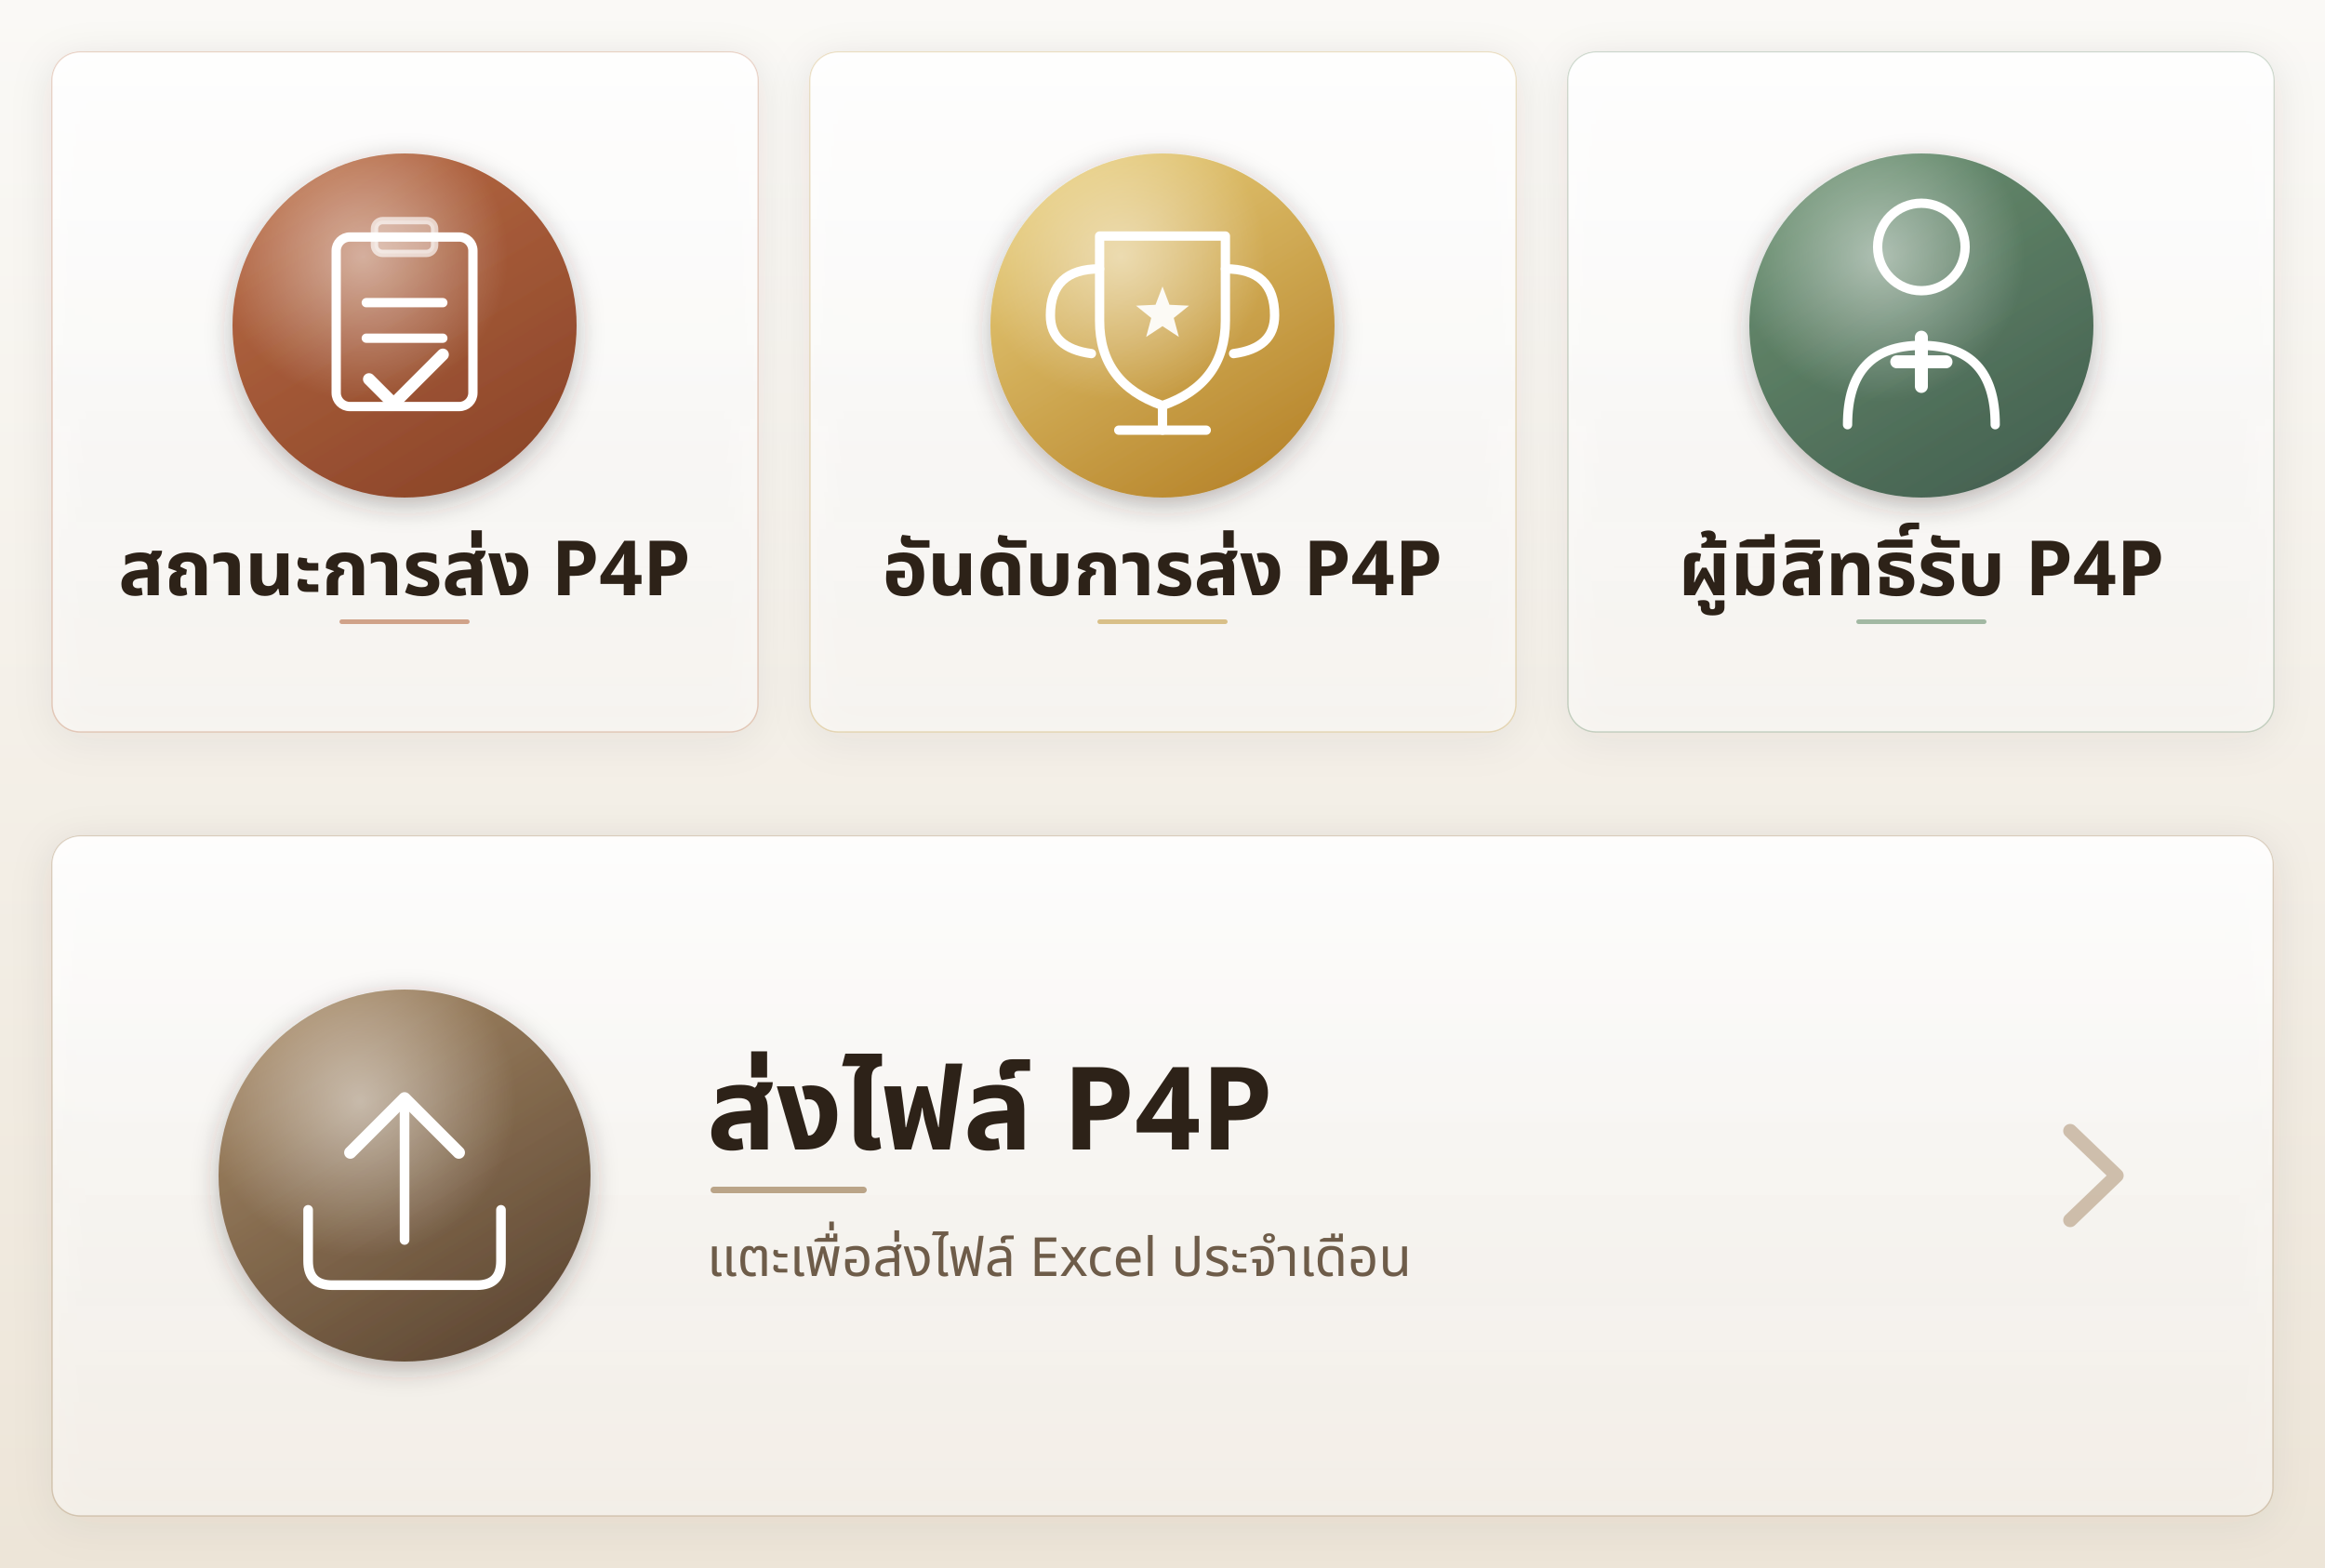
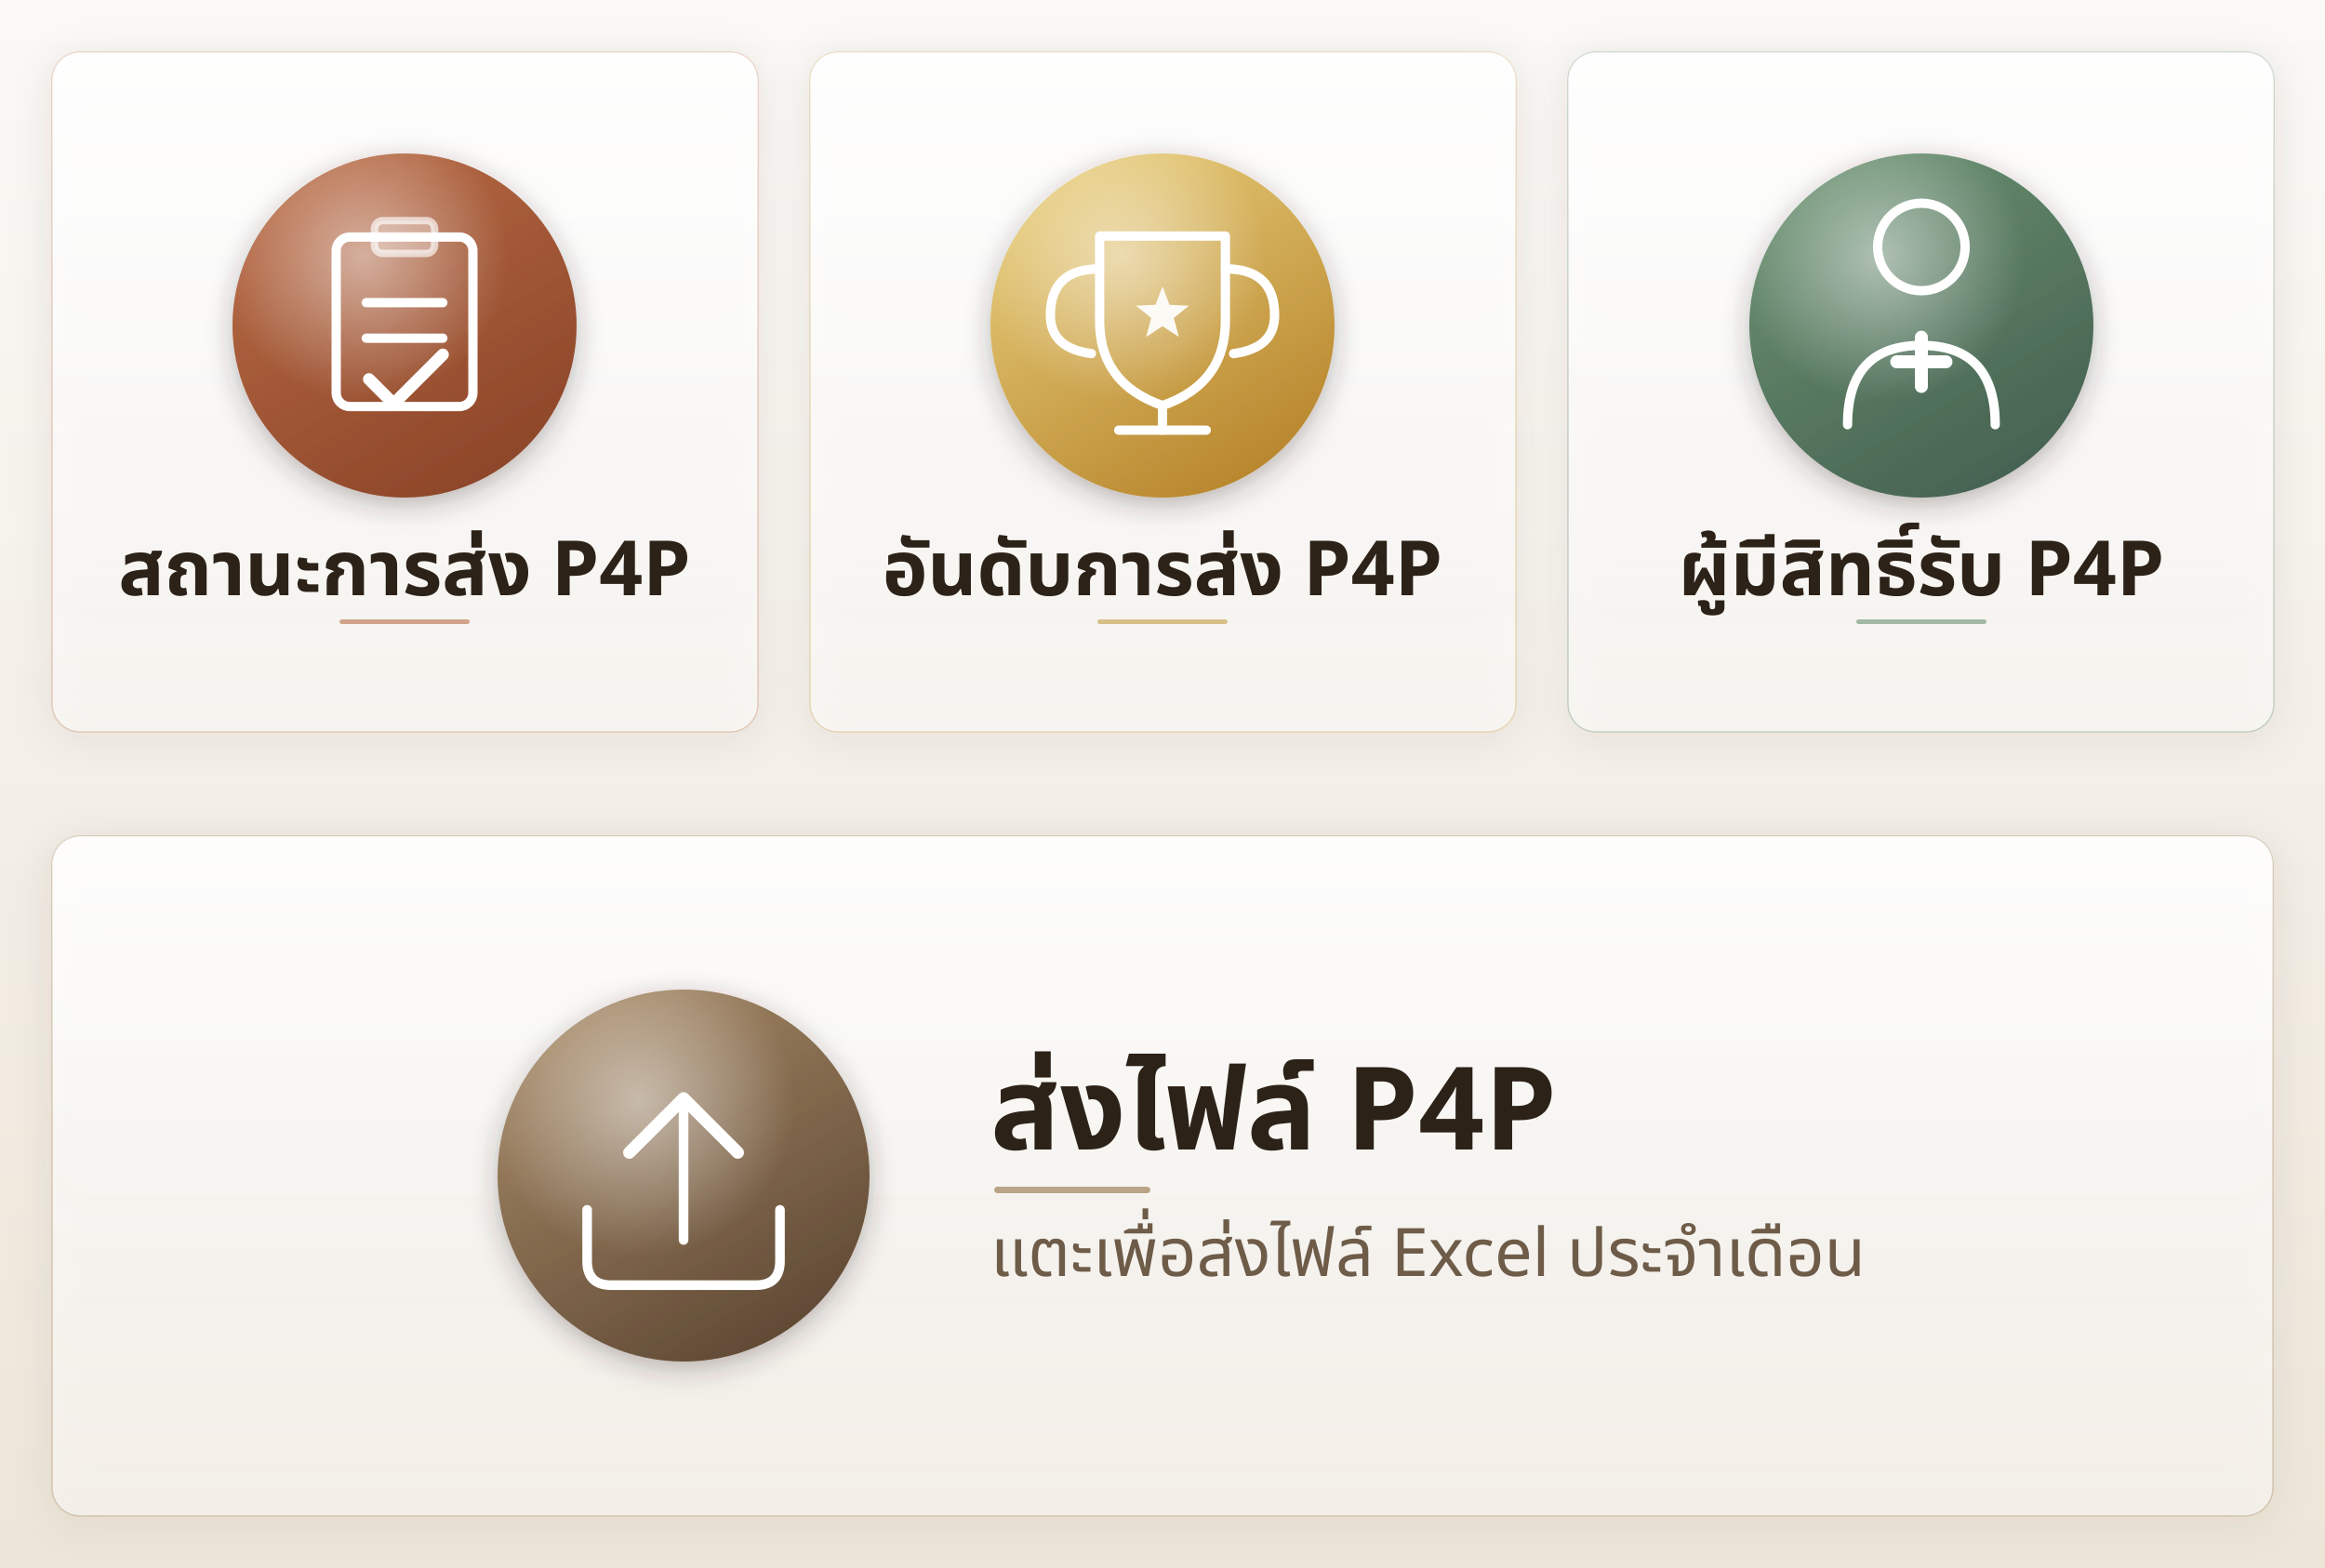
<svg xmlns="http://www.w3.org/2000/svg" viewBox="0 0 2500 1686">
  <defs>
    <linearGradient id="bg" x1="0" y1="0" x2="0" y2="1">
      <stop offset="0%" stop-color="#FAF9F6" />
      <stop offset="100%" stop-color="#EDE5D8" />
    </linearGradient>
    <linearGradient id="glass" x1="0" y1="0" x2="0" y2="1">
      <stop offset="0%" stop-color="#FFFFFF" stop-opacity="0.80" />
      <stop offset="100%" stop-color="#FFFFFF" stop-opacity="0.44" />
    </linearGradient>
    <linearGradient id="sheen" x1="0" y1="0" x2="0" y2="1">
      <stop offset="0%" stop-color="#FFFFFF" stop-opacity="0.55" />
      <stop offset="100%" stop-color="#FFFFFF" stop-opacity="0" />
    </linearGradient>
    <linearGradient id="copper" x1="0.2" y1="0" x2="0.8" y2="1">
      <stop offset="0%" stop-color="#B86A44" />
      <stop offset="100%" stop-color="#8A4428" />
    </linearGradient>
    <linearGradient id="gold" x1="0.2" y1="0" x2="0.8" y2="1">
      <stop offset="0%" stop-color="#E8CE7C" />
      <stop offset="100%" stop-color="#B58228" />
    </linearGradient>
    <linearGradient id="sage" x1="0.2" y1="0" x2="0.8" y2="1">
      <stop offset="0%" stop-color="#6A9070" />
      <stop offset="100%" stop-color="#446050" />
    </linearGradient>
    <linearGradient id="clay" x1="0.2" y1="0" x2="0.8" y2="1">
      <stop offset="0%" stop-color="#A68966" />
      <stop offset="100%" stop-color="#5C4632" />
    </linearGradient>
    <radialGradient id="lens" cx="38%" cy="30%" r="60%">
      <stop offset="0%" stop-color="#FFFFFF" stop-opacity="0.50" />
      <stop offset="70%" stop-color="#FFFFFF" stop-opacity="0" />
    </radialGradient>
    <filter id="cs" x="-6%" y="-6%" width="112%" height="120%">
      <feDropShadow dx="0" dy="10" stdDeviation="22" flood-color="#4B3D33" flood-opacity="0.13" />
    </filter>
    <filter id="is" x="-28%" y="-28%" width="156%" height="156%">
      <feDropShadow dx="0" dy="8" stdDeviation="14" flood-color="#3A2F27" flood-opacity="0.32" />
    </filter>
  </defs>
  <rect width="2500" height="1686" fill="url(#bg)" />
  <rect x="56" y="56" width="759" height="731" rx="30" fill="url(#glass)" stroke="#B86A44" stroke-opacity="0.30" stroke-width="1.5" filter="url(#cs)" />
  <rect x="56" y="56" width="759" height="400" rx="30" fill="url(#sheen)" />
  <circle cx="435" cy="350" r="185" fill="url(#copper)" filter="url(#is)" />
  <circle cx="435" cy="350" r="185" fill="url(#lens)" />
  <g transform="translate(435,346) scale(1.47)" fill="none" stroke="#FFFFFF" stroke-width="6.8" stroke-linecap="round" stroke-linejoin="round">
    <rect x="-50" y="-62" width="100" height="124" rx="10" />
    <rect x="-22" y="-74" width="44" height="24" rx="6" fill="#FFFFFF" fill-opacity="0.28" stroke="#FFFFFF" stroke-opacity="0.65" stroke-width="5.4" />
    <line x1="-28" y1="-14" x2="28" y2="-14" />
    <line x1="-28" y1="12" x2="28" y2="12" />
    <polyline points="-26,42 -8,60 28,24" stroke-width="8.8" fill="none" />
  </g>
  <text x="435" y="640" text-anchor="middle" font-family="'Noto Sans Thai',sans-serif" font-size="82" font-weight="700" fill="#2D2218">สถานะการส่ง P4P</text>
  <rect x="365" y="666" width="140" height="5" rx="2.5" fill="#B86A44" opacity="0.6" />
  <rect x="871" y="56" width="759" height="731" rx="30" fill="url(#glass)" stroke="#C49B43" stroke-opacity="0.32" stroke-width="1.5" filter="url(#cs)" />
  <rect x="871" y="56" width="759" height="400" rx="30" fill="url(#sheen)" />
  <circle cx="1250" cy="350" r="185" fill="url(#gold)" filter="url(#is)" />
  <circle cx="1250" cy="350" r="185" fill="url(#lens)" />
  <g transform="translate(1250,342) scale(1.47)" fill="none" stroke="#FFFFFF" stroke-width="6.8" stroke-linecap="round" stroke-linejoin="round">
    <path d="M-46,-60 h92 v62 q0,46 -46,62 q-46,-16 -46,-62 z" />
    <path d="M-46,-36 q-36,0 -36,34 q0,24 30,28" />
    <path d="M46,-36 q36,0 36,34 q0,24 -30,28" />
    <line x1="0" y1="64" x2="0" y2="82" />
    <line x1="-32" y1="82" x2="32" y2="82" />
  </g>
  <polygon transform="translate(1250,338)" points="0,-30 7.5,-10.3 28.5,-9.3 12.1,3.9 17.6,24.3 0,12.7 -17.6,24.3 -12.1,3.9 -28.5,-9.3 -7.5,-10.3" fill="#FFFFFF" opacity="0.92" />
  <text x="1250" y="640" text-anchor="middle" font-family="'Noto Sans Thai',sans-serif" font-size="82" font-weight="700" fill="#2D2218">อันดับการส่ง P4P</text>
  <rect x="1180" y="666" width="140" height="5" rx="2.5" fill="#C49B43" opacity="0.6" />
  <rect x="1686" y="56" width="759" height="731" rx="30" fill="url(#glass)" stroke="#6A9070" stroke-opacity="0.35" stroke-width="1.5" filter="url(#cs)" />
  <rect x="1686" y="56" width="759" height="400" rx="30" fill="url(#sheen)" />
  <circle cx="2066" cy="350" r="185" fill="url(#sage)" filter="url(#is)" />
  <circle cx="2066" cy="350" r="185" fill="url(#lens)" />
  <g transform="translate(2066,342) scale(1.47)" fill="none" stroke="#FFFFFF" stroke-width="6.8" stroke-linecap="round" stroke-linejoin="round">
    <circle cx="0" cy="-52" r="32" />
    <path d="M-54,78 q0,-58 54,-58 q54,0 54,58" />
    <line x1="0" y1="14" x2="0" y2="50" stroke-width="9.5" />
    <line x1="-18" y1="32" x2="18" y2="32" stroke-width="9.5" />
  </g>
  <text x="2066" y="640" text-anchor="middle" font-family="'Noto Sans Thai',sans-serif" font-size="82" font-weight="700" fill="#2D2218">ผู้มีสิทธิ์รับ P4P</text>
  <rect x="1996" y="666" width="140" height="5" rx="2.5" fill="#6A9070" opacity="0.6" />
  <rect x="56" y="899" width="2388" height="731" rx="30" fill="url(#glass)" stroke="#A68966" stroke-opacity="0.38" stroke-width="1.5" filter="url(#cs)" />
  <rect x="56" y="899" width="2388" height="330" rx="30" fill="url(#sheen)" />
-   <circle cx="435" cy="1264" r="200" fill="url(#clay)" filter="url(#is)" />
-   <circle cx="435" cy="1264" r="200" fill="url(#lens)" />
-   <g transform="translate(435,1262) scale(1.62)" fill="none" stroke="#FFFFFF" stroke-width="6.4" stroke-linecap="round" stroke-linejoin="round">
+   <circle cx="735" cy="1264" r="200" fill="url(#clay)" filter="url(#is)" />
+   <circle cx="735" cy="1264" r="200" fill="url(#lens)" />
+   <g transform="translate(735,1262) scale(1.62)" fill="none" stroke="#FFFFFF" stroke-width="6.4" stroke-linecap="round" stroke-linejoin="round">
    <path d="M-64,24 v34 q0,16 16,16 h96 q16,0 16,-16 v-34" />
    <line x1="0" y1="44" x2="0" y2="-48" />
    <polyline points="-36,-14 0,-50 36,-14" stroke-width="8.2" />
  </g>
-   <text x="760" y="1236" font-family="'Noto Sans Thai',sans-serif" font-size="124" font-weight="700" fill="#2D2218">ส่งไฟล์ P4P</text>
-   <rect x="764" y="1276" width="168" height="7" rx="3.5" fill="#A68966" opacity="0.75" />
-   <text x="760" y="1372" font-family="'Noto Sans Thai',sans-serif" font-size="58" font-weight="400" fill="#6E5C49">แตะเพื่อส่งไฟล์ Excel ประจำเดือน</text>
-   <g transform="translate(2250,1264)" fill="none" stroke="#A68966" stroke-opacity="0.5" stroke-width="15" stroke-linecap="round" stroke-linejoin="round">
-     <polyline points="-24,-48 26,0 -24,48" />
-   </g>
+   <text x="1065" y="1236" font-family="'Noto Sans Thai',sans-serif" font-size="124" font-weight="700" fill="#2D2218">ส่งไฟล์ P4P</text>
+   <rect x="1069" y="1276" width="168" height="7" rx="3.5" fill="#A68966" opacity="0.75" />
+   <text x="1065" y="1372" font-family="'Noto Sans Thai',sans-serif" font-size="72" font-weight="400" fill="#6E5C49">แตะเพื่อส่งไฟล์ Excel ประจำเดือน</text>
</svg>
